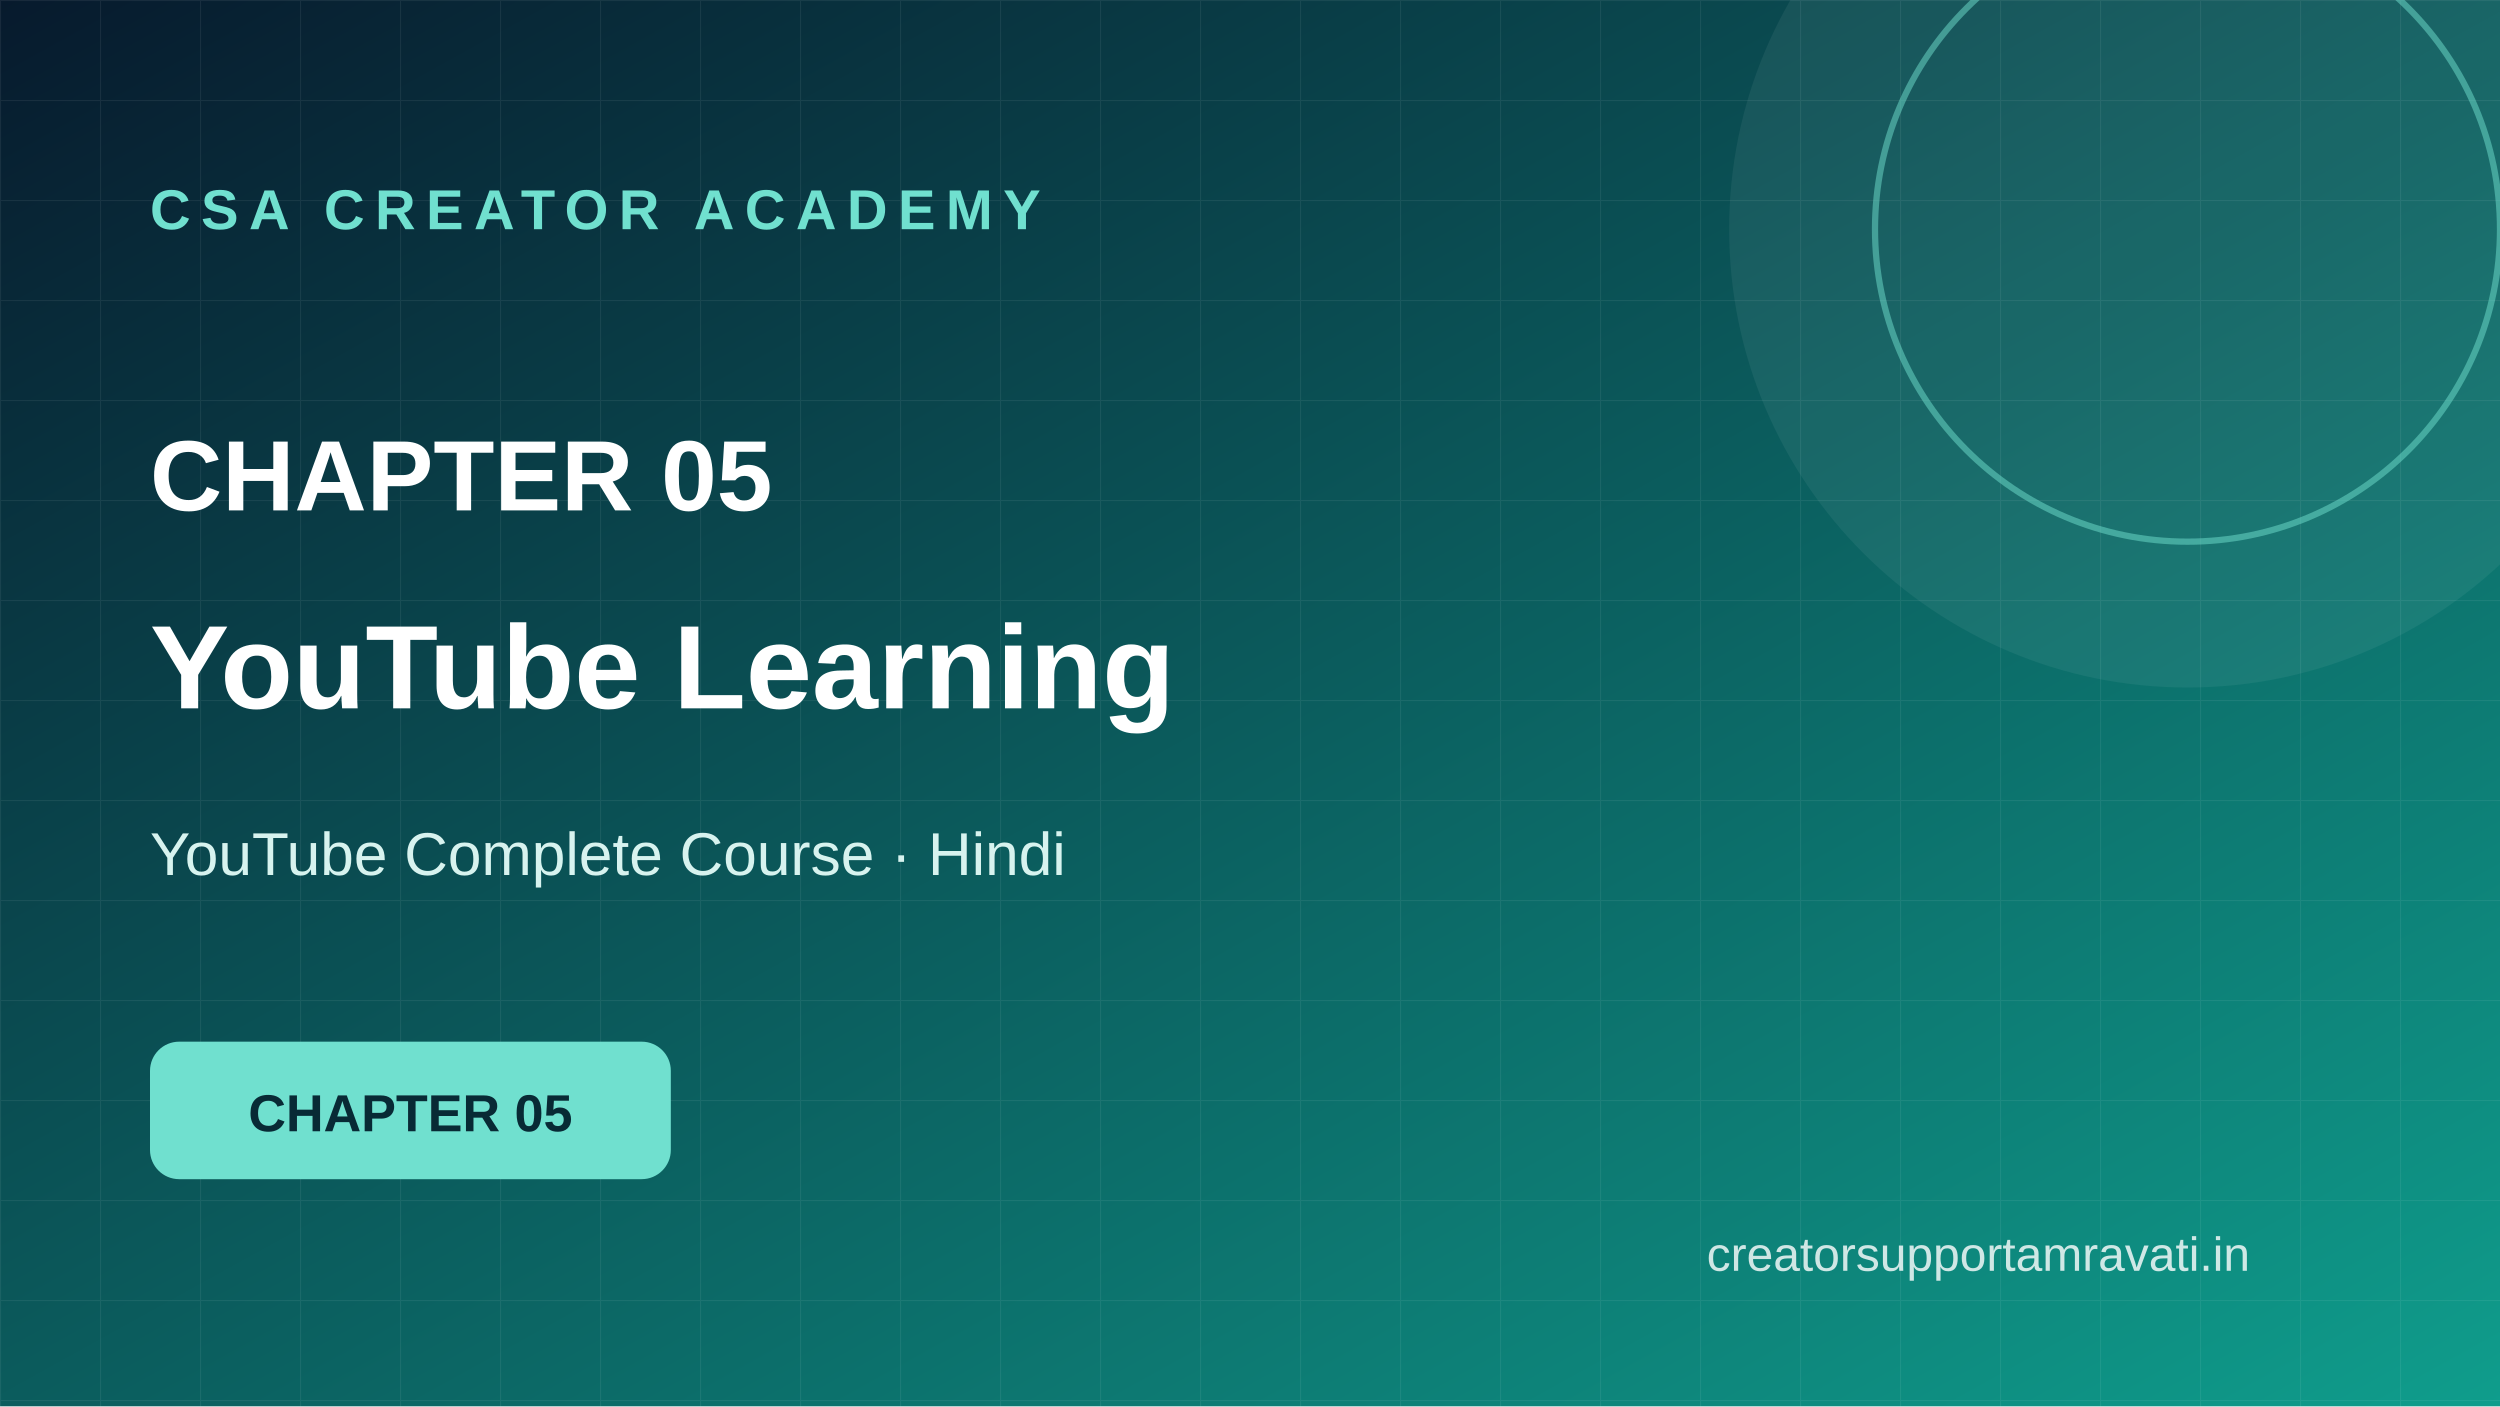
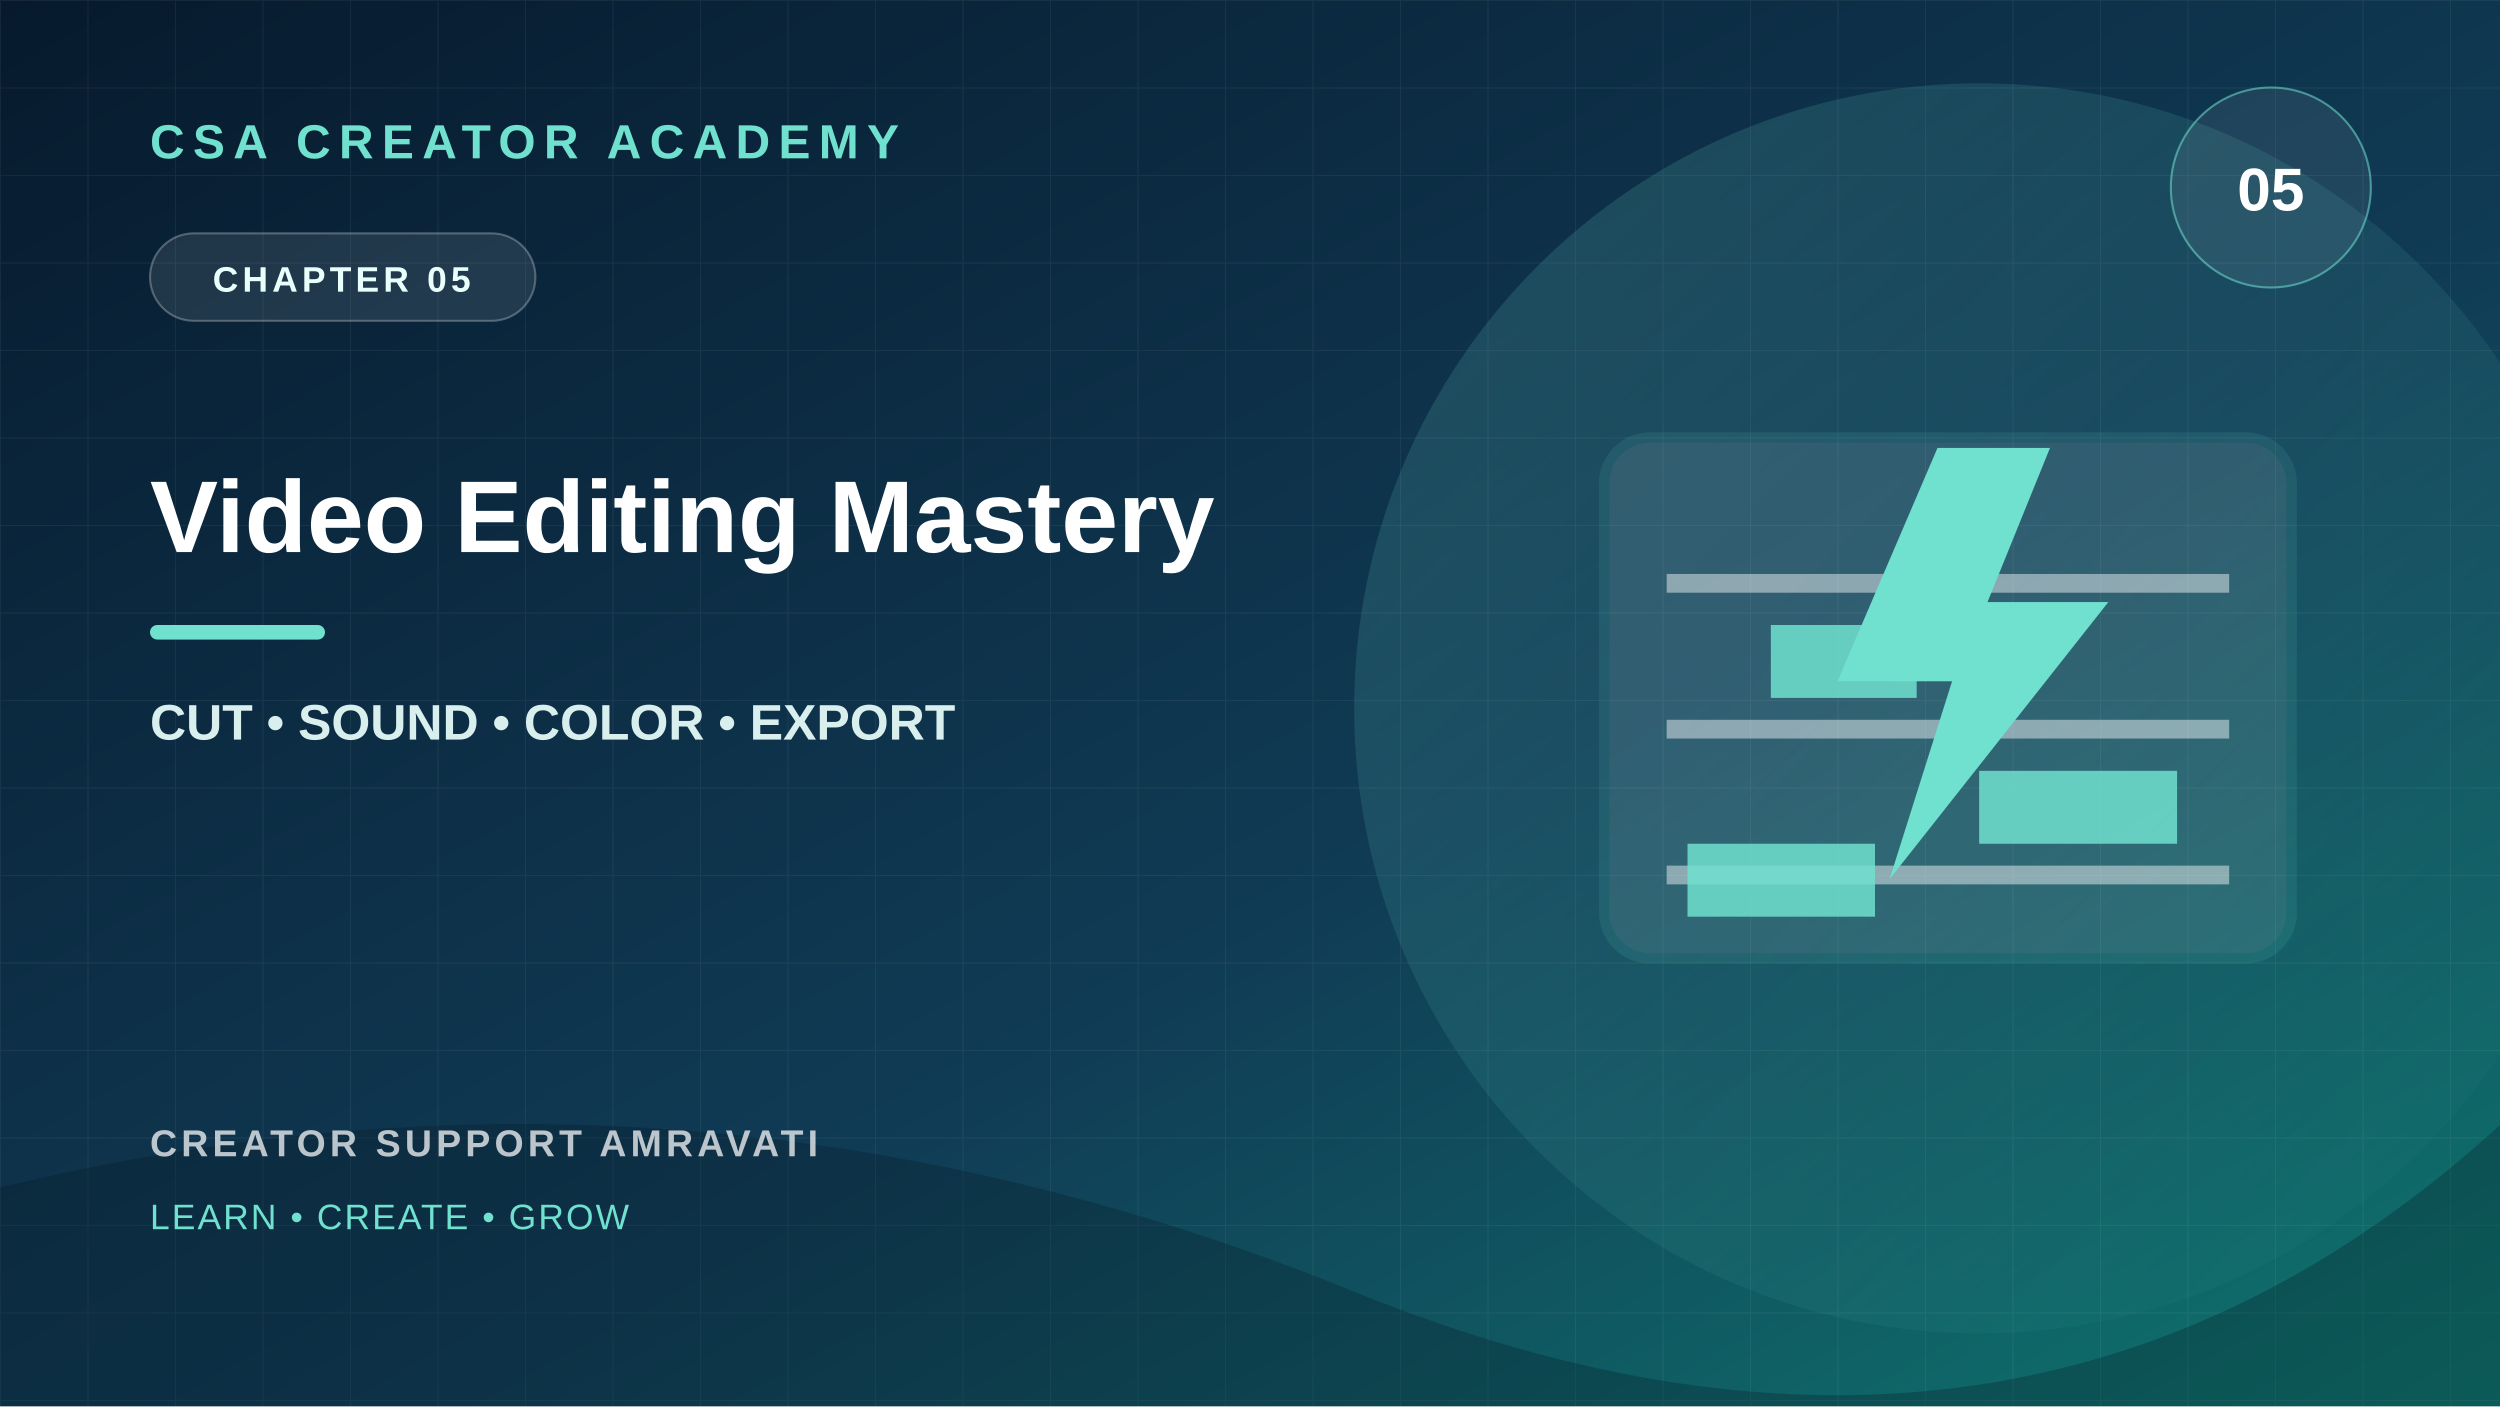
- <svg xmlns="http://www.w3.org/2000/svg" width="1200" height="675" viewBox="0 0 1200 675">
+ <svg xmlns="http://www.w3.org/2000/svg" width="1200" height="675" viewBox="0 0 1200 675" role="img" aria-label="Video Editing Mastery">
  <defs>
-     <linearGradient id="g" x1="0" y1="0" x2="1" y2="1">
+     <linearGradient id="bg" x1="0" y1="0" x2="1" y2="1">
      <stop stop-color="#071a2d" />
-       <stop offset="1" stop-color="#0f9d8c" />
+       <stop offset=".58" stop-color="#103b55" />
+       <stop offset="1" stop-color="#0f766e" />
    </linearGradient>
-     <pattern id="p" width="48" height="48" patternUnits="userSpaceOnUse">
-       <path d="M48 0H0V48" fill="none" stroke="#fff" stroke-opacity=".07" />
+     <pattern id="grid" width="42" height="42" patternUnits="userSpaceOnUse">
+       <path d="M42 0H0V42" fill="none" stroke="#fff" stroke-opacity=".055" />
    </pattern>
+     <linearGradient id="glow" x1="0" y1="0" x2="1" y2="1">
+       <stop stop-color="#70e0cf" stop-opacity=".18" />
+       <stop offset="1" stop-color="#70e0cf" stop-opacity="0" />
+     </linearGradient>
  </defs>
-   <rect width="1200" height="675" fill="url(#g)" />
-   <rect width="1200" height="675" fill="url(#p)" />
-   <circle cx="1050" cy="110" r="220" fill="#fff" opacity=".06" />
-   <circle cx="1050" cy="110" r="150" fill="none" stroke="#70e0cf" stroke-opacity=".5" stroke-width="3" />
-   <text x="72" y="110" fill="#70e0cf" font-family="Arial,sans-serif" font-size="27" font-weight="700" letter-spacing="5">CSA CREATOR ACADEMY</text>
-   <text x="72" y="245" fill="#fff" font-family="Arial,sans-serif" font-size="48" font-weight="700">CHAPTER 05</text>
-   <text x="72" y="340" fill="#fff" font-family="Arial,sans-serif" font-size="57" font-weight="800">YouTube Learning</text>
-   <text x="72" y="420" fill="#d7f3ef" font-family="Arial,sans-serif" font-size="29">YouTube Complete Course · Hindi</text>
-   <rect x="72" y="500" width="250" height="66" rx="14" fill="#70e0cf" />
-   <text x="197" y="543" text-anchor="middle" fill="#082a35" font-family="Arial,sans-serif" font-size="25" font-weight="800">CHAPTER 05</text>
-   <text x="1080" y="610" text-anchor="end" fill="#fff" opacity=".8" font-family="Arial,sans-serif" font-size="23">creatorsupportamravati.in</text>
+   <rect width="1200" height="675" fill="url(#bg)" />
+   <rect width="1200" height="675" fill="url(#grid)" />
+   <circle cx="950" cy="340" r="300" fill="url(#glow)" />
+   <path d="M0 570Q330 490 650 620T1200 540V675H0Z" fill="#041522" opacity=".28" />
+   <text x="72" y="76" fill="#70e0cf" font-family="Arial,sans-serif" font-size="23" font-weight="800" letter-spacing="4">CSA CREATOR ACADEMY</text>
+   <rect x="72" y="112" width="185" height="42" rx="21" fill="#ffffff18" stroke="#ffffff44" />
+   <text x="164" y="140" text-anchor="middle" fill="#e9fffb" font-family="Arial,sans-serif" font-size="17" font-weight="800" letter-spacing="2">CHAPTER 05</text>
+   <text x="72" y="265" fill="#fff" font-family="Arial,sans-serif" font-size="49" font-weight="800">Video Editing Mastery</text>
+   <rect x="72" y="300" width="84" height="7" rx="3.5" fill="#70e0cf" />
+   <text x="72" y="355" fill="#d9efed" font-family="Arial,sans-serif" font-size="24" font-weight="600">CUT • SOUND • COLOR • EXPORT</text>
+   <text x="72" y="555" fill="#ffffff" fill-opacity=".72" font-family="Arial,sans-serif" font-size="18" font-weight="700" letter-spacing="2">CREATOR SUPPORT AMRAVATI</text>
+   <text x="72" y="590" fill="#70e0cf" font-family="Arial,sans-serif" font-size="17" letter-spacing="1">LEARN • CREATE • GROW</text>
+   <circle cx="1090" cy="90" r="48" fill="#ffffff12" stroke="#70e0cf" stroke-opacity=".55" />
+   <text x="1090" y="101" text-anchor="middle" fill="#fff" font-family="Arial,sans-serif" font-size="29" font-weight="800">05</text>
+   <rect x="770" y="210" width="330" height="250" rx="22" fill="#fff" opacity=".10" stroke="#70e0cf" stroke-width="5" />
+   <path d="M800 280h270M800 350h270M800 420h270" stroke="#fff" stroke-width="9" opacity=".45" />
+   <path d="M850 300v35h70v-35M950 370v35h95v-35M810 440v-35h90v35" fill="#70e0cf" opacity=".85" />
+   <path d="M930 215l-48 112h55l-30 95 105-133h-58l30-74z" fill="#70e0cf" />
</svg>
